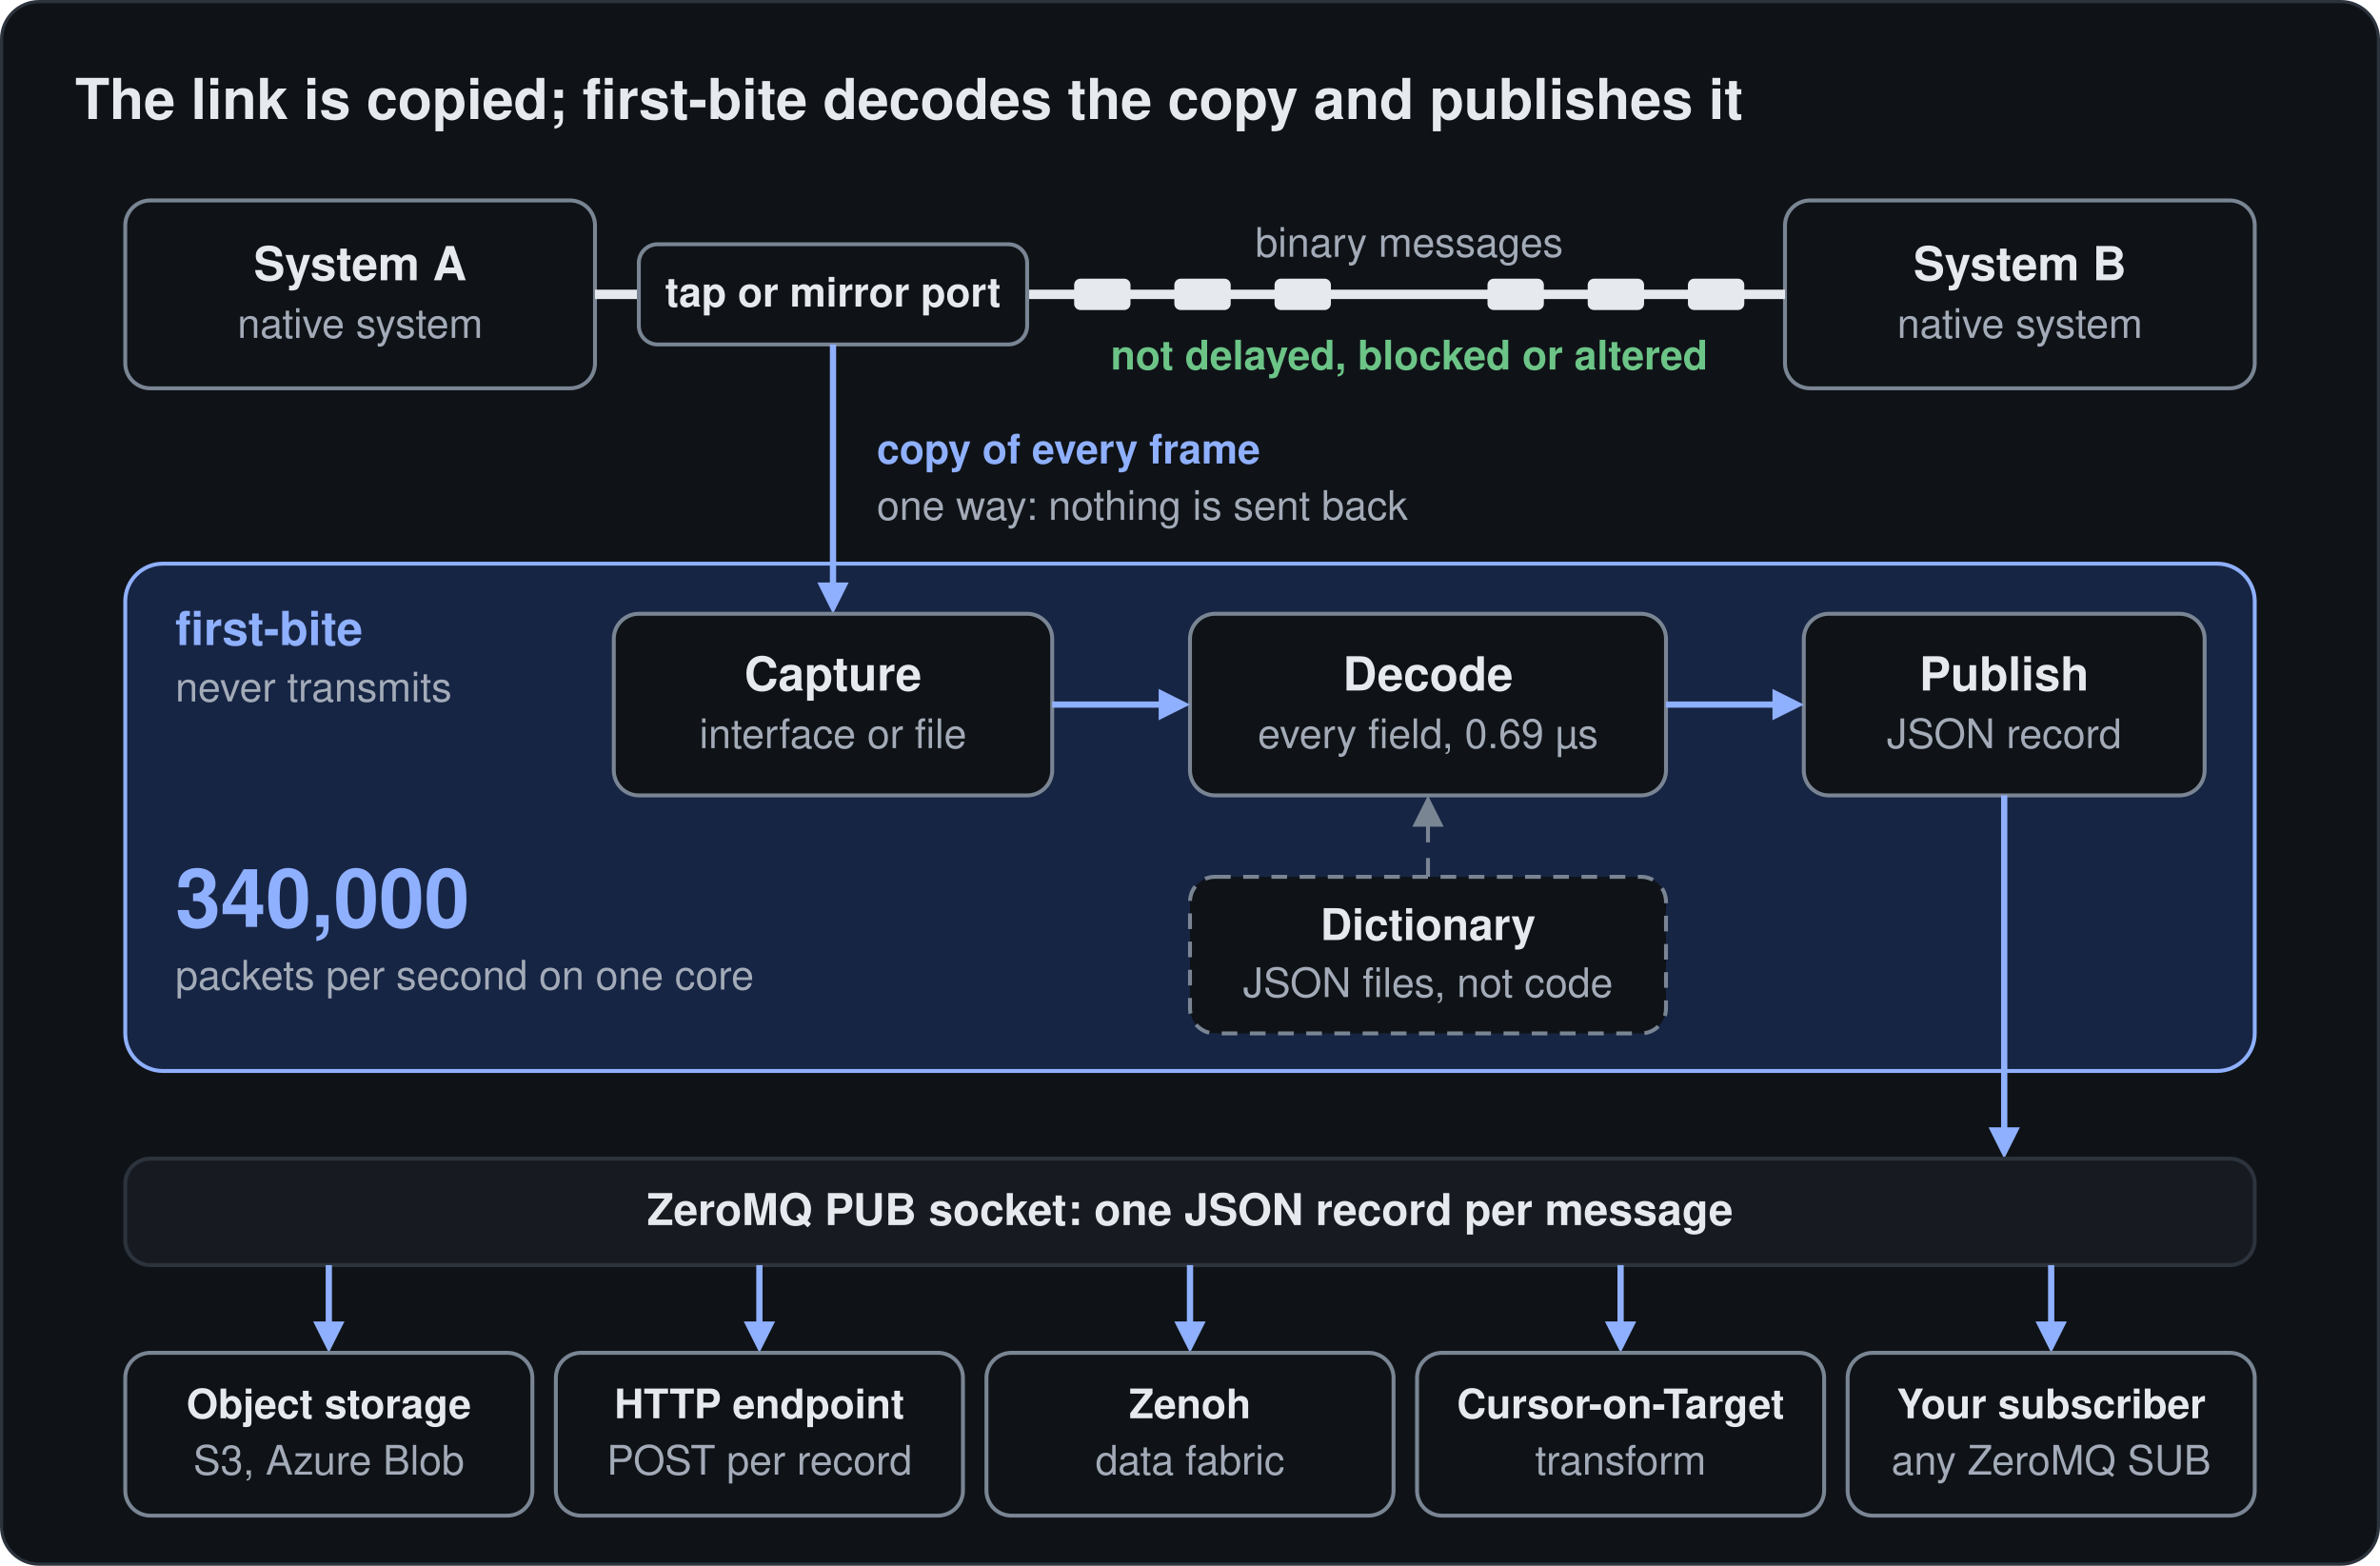
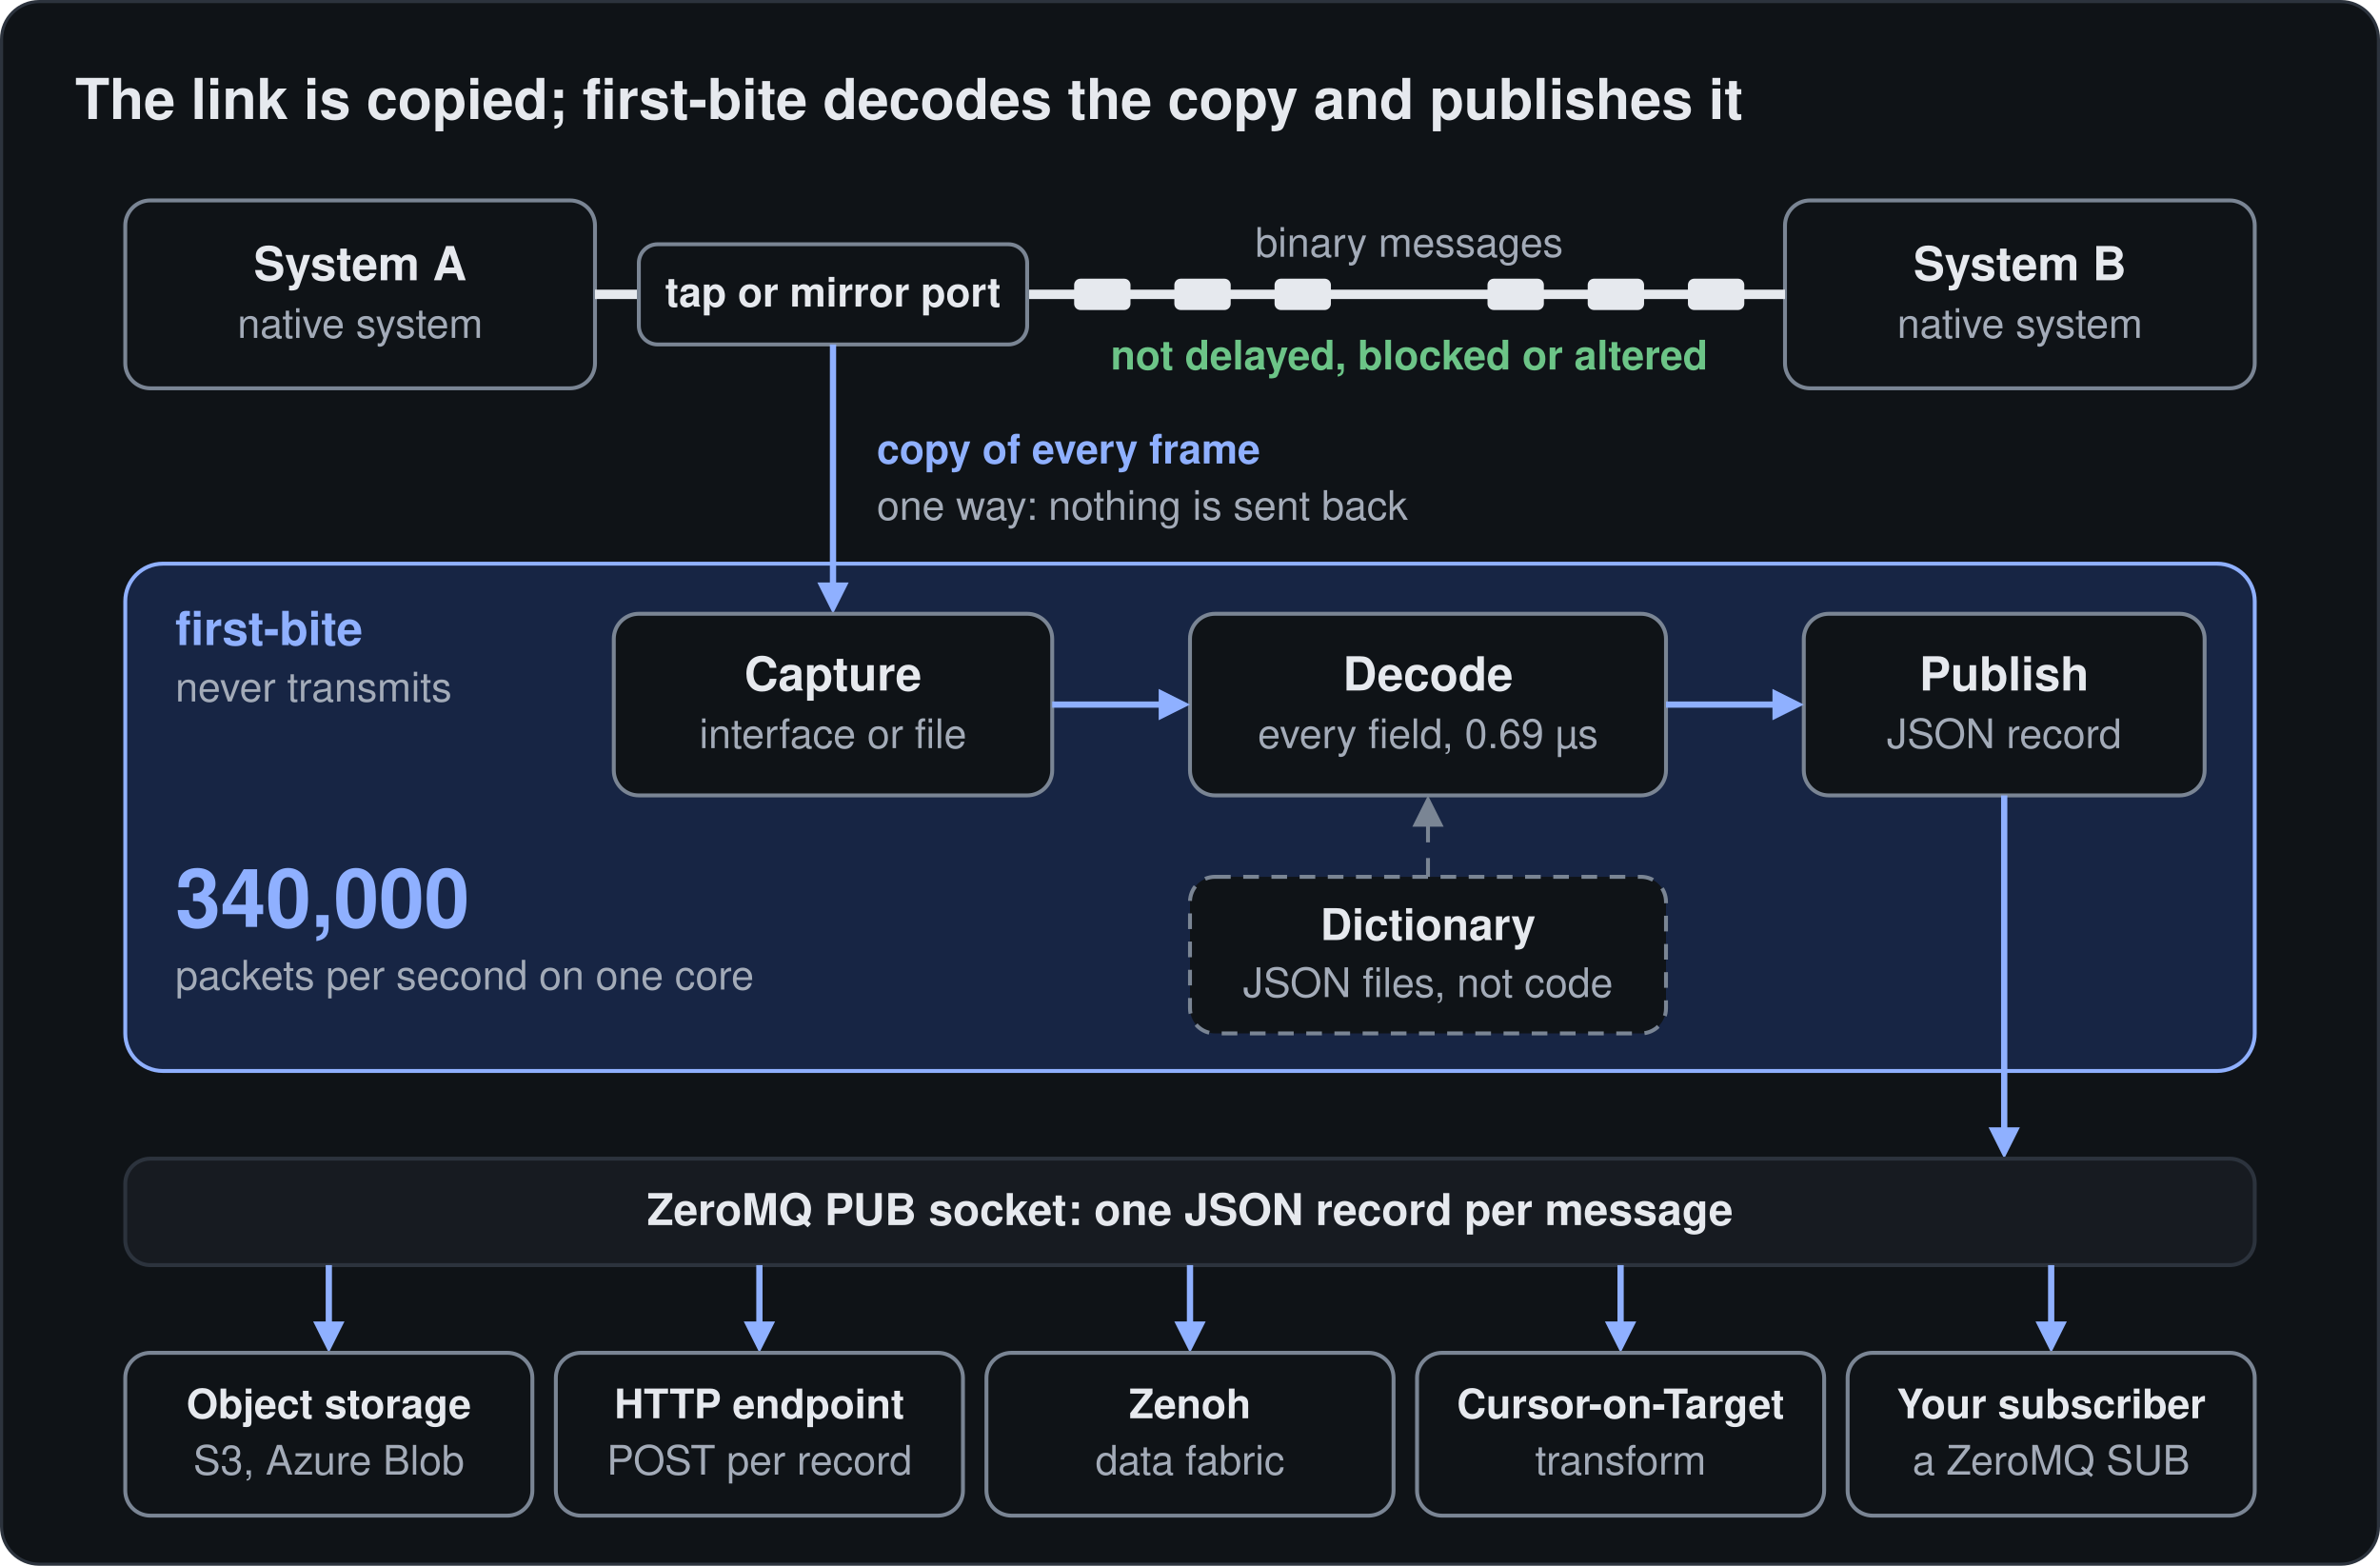
<svg xmlns="http://www.w3.org/2000/svg" viewBox="0 0 760 500" width="760" height="500" role="img" aria-labelledby="how-it-works-title how-it-works-desc" aria-label="The link is copied; first-bite decodes the copy and publishes it">
  <style>text{font-family:"Helvetica Neue", Helvetica, Arial, "Liberation Sans", sans-serif}.m{font-family:Menlo, Consolas, "Liberation Mono", "Courier New", monospace}.t{fill:#e6e9ee}.q{fill:#a3abb8}.a{fill:#8fb0ff}.g{fill:#6cc487}.w{fill:#e3b04f}.i{fill:#b3a6f5}.mu{fill:#9aa2ad}.on{fill:#0f1317}.bg{fill:#0f1317;stroke:#2c333d;stroke-width:1}.bx{fill:#0f1317;stroke:#7a8594;stroke-width:1.25}.bxp{fill:#171b21;stroke:#2c333d;stroke-width:1.25}.bxa{fill:#172544;stroke:#8fb0ff;stroke-width:1.25}.bxg{fill:#172b1e;stroke:#6cc487;stroke-width:1.25}.bxw{fill:#31281a;stroke:#e3b04f;stroke-width:1.25}.bxm{fill:#23262b;stroke:#9aa2ad;stroke-width:1.25;stroke-dasharray:2 4}.bxd{fill:#0f1317;stroke:#7a8594;stroke-width:1.25;stroke-dasharray:5 4}.ln{stroke:#7a8594;stroke-width:1.25;fill:none}.lnk{stroke:#e6e9ee;stroke-width:3;fill:none}.lna{stroke:#8fb0ff;stroke-width:2;fill:none}.lnd{stroke:#7a8594;stroke-width:1.25;fill:none;stroke-dasharray:6 5}.lnr{stroke:#2c333d;stroke-width:1;fill:none}.fa{fill:#8fb0ff}.fl{fill:#7a8594}.fk{fill:#e6e9ee}.fg{fill:#6cc487}.fp{fill:#171b21}.fr{fill:#2c333d}.f0{fill:#172544}.f1{fill:#31281a}.f2{fill:#221d3d}.f3{fill:#172b1e}.s0{stroke:#8fb0ff}.s1{stroke:#e3b04f}.s2{stroke:#b3a6f5}.s3{stroke:#6cc487}.c0{fill:#8fb0ff}.c1{fill:#e3b04f}.c2{fill:#b3a6f5}.c3{fill:#6cc487}.pp{fill:#0f1317}path,line{stroke-linejoin:round}</style>
  <rect class="bg" x="0.5" y="0.5" width="759" height="499" rx="12" />
  <text x="24" y="38" font-size="18" font-weight="700" data-role="title" class="t">The link is copied; first-bite decodes the copy and publishes it</text>
  <rect x="40" y="64" width="150" height="60" rx="8" class="bx" />
  <text x="115" y="89.5" font-size="15" font-weight="700" text-anchor="middle" class="t">System A</text>
  <text x="115" y="107.9" font-size="13" text-anchor="middle" class="q">native system</text>
  <rect x="570" y="64" width="150" height="60" rx="8" class="bx" />
  <text x="645" y="89.5" font-size="15" font-weight="700" text-anchor="middle" class="t">System B</text>
  <text x="645" y="107.9" font-size="13" text-anchor="middle" class="q">native system</text>
  <path d="M190 94L204 94" class="lnk" data-lint="nohead" />
  <path d="M328 94L570 94" class="lnk" data-lint="nohead" />
  <rect x="343" y="89" width="18" height="10" rx="2" class="fk" />
  <rect x="375" y="89" width="18" height="10" rx="2" class="fk" />
  <rect x="407" y="89" width="18" height="10" rx="2" class="fk" />
  <rect x="475" y="89" width="18" height="10" rx="2" class="fk" />
  <rect x="507" y="89" width="18" height="10" rx="2" class="fk" />
  <rect x="539" y="89" width="18" height="10" rx="2" class="fk" />
  <rect x="204" y="78" width="124" height="32" rx="6" class="bx" />
  <text x="266" y="97.9" font-size="13" font-weight="700" text-anchor="middle" class="t">tap or mirror port</text>
  <text x="450" y="82" font-size="13" text-anchor="middle" class="q">binary messages</text>
  <text x="450" y="118" font-size="13" font-weight="700" text-anchor="middle" class="g">not delayed, blocked or altered</text>
  <rect x="40" y="180" width="680" height="162" rx="12" class="bxa" />
  <path d="M266 110L266 187" class="lna" />
  <path d="M266 196L261 186L271 186z" class="fa" />
  <text x="280" y="148" font-size="13" font-weight="700" class="a">copy of every frame</text>
  <text x="280" y="166" font-size="13" class="q">one way: nothing is sent back</text>
  <text x="56" y="206" font-size="15" font-weight="700" class="a">first-bite</text>
  <text x="56" y="224" font-size="13" class="q">never transmits</text>
  <rect x="196" y="196" width="140" height="58" rx="8" class="bx" />
  <text x="266" y="220.5" font-size="15" font-weight="700" text-anchor="middle" class="t">Capture</text>
  <text x="266" y="238.9" font-size="13" text-anchor="middle" class="q">interface or file</text>
  <rect x="380" y="196" width="152" height="58" rx="8" class="bx" />
  <text x="456" y="220.5" font-size="15" font-weight="700" text-anchor="middle" class="t">Decode</text>
  <text x="456" y="238.9" font-size="13" text-anchor="middle" class="q">every field, 0.69 µs</text>
  <rect x="576" y="196" width="128" height="58" rx="8" class="bx" />
  <text x="640" y="220.5" font-size="15" font-weight="700" text-anchor="middle" class="t">Publish</text>
  <text x="640" y="238.9" font-size="13" text-anchor="middle" class="q">JSON record</text>
  <path d="M336 225L371 225" class="lna" />
  <path d="M380 225L370 230L370 220z" class="fa" />
  <path d="M532 225L567 225" class="lna" />
  <path d="M576 225L566 230L566 220z" class="fa" />
  <rect x="380" y="280" width="152" height="50" rx="8" class="bxd" />
  <text x="456" y="300.2" font-size="14" font-weight="700" text-anchor="middle" class="t">Dictionary</text>
  <text x="456" y="318.4" font-size="13" text-anchor="middle" class="q">JSON files, not code</text>
  <path d="M456 280L456 263" class="lnd" />
  <path d="M456 254L461 264L451 264z" class="fl" />
  <text x="56" y="296" font-size="26" font-weight="700" class="a">340,000</text>
  <text x="56" y="316" font-size="13" class="q">packets per second on one core</text>
  <path d="M640 254L640 361" class="lna" />
  <path d="M640 370L635 360L645 360z" class="fa" />
  <rect x="40" y="370" width="680" height="34" rx="8" class="bxp" />
  <text x="380" y="391.2" font-size="14" font-weight="700" text-anchor="middle" class="t">ZeroMQ PUB socket: one JSON record per message</text>
  <path d="M105 404L105 423" class="lna" />
  <path d="M105 432L100 422L110 422z" class="fa" />
  <rect x="40" y="432" width="130" height="52" rx="8" class="bx" />
  <text x="105" y="452.9" font-size="13" font-weight="700" text-anchor="middle" class="t">Object storage</text>
  <text x="105" y="470.9" font-size="13" text-anchor="middle" class="q">S3, Azure Blob</text>
  <path d="M242.5 404L242.5 423" class="lna" />
  <path d="M242.5 432L237.5 422L247.5 422z" class="fa" />
  <rect x="177.5" y="432" width="130" height="52" rx="8" class="bx" />
  <text x="242.5" y="452.9" font-size="13" font-weight="700" text-anchor="middle" class="t">HTTP endpoint</text>
  <text x="242.5" y="470.9" font-size="13" text-anchor="middle" class="q">POST per record</text>
  <path d="M380 404L380 423" class="lna" />
  <path d="M380 432L375 422L385 422z" class="fa" />
  <rect x="315" y="432" width="130" height="52" rx="8" class="bx" />
  <text x="380" y="452.9" font-size="13" font-weight="700" text-anchor="middle" class="t">Zenoh</text>
  <text x="380" y="470.9" font-size="13" text-anchor="middle" class="q">data fabric</text>
  <path d="M517.5 404L517.5 423" class="lna" />
  <path d="M517.5 432L512.5 422L522.5 422z" class="fa" />
  <rect x="452.5" y="432" width="130" height="52" rx="8" class="bx" />
  <text x="517.5" y="452.9" font-size="13" font-weight="700" text-anchor="middle" class="t">Cursor-on-Target</text>
  <text x="517.5" y="470.9" font-size="13" text-anchor="middle" class="q">transform</text>
  <path d="M655 404L655 423" class="lna" />
  <path d="M655 432L650 422L660 422z" class="fa" />
  <rect x="590" y="432" width="130" height="52" rx="8" class="bx" />
  <text x="655" y="452.9" font-size="13" font-weight="700" text-anchor="middle" class="t">Your subscriber</text>
-   <text x="655" y="470.9" font-size="13" text-anchor="middle" class="q">any ZeroMQ SUB</text>
+   <text x="655" y="470.9" font-size="13" text-anchor="middle" class="q">a ZeroMQ SUB</text>
</svg>
